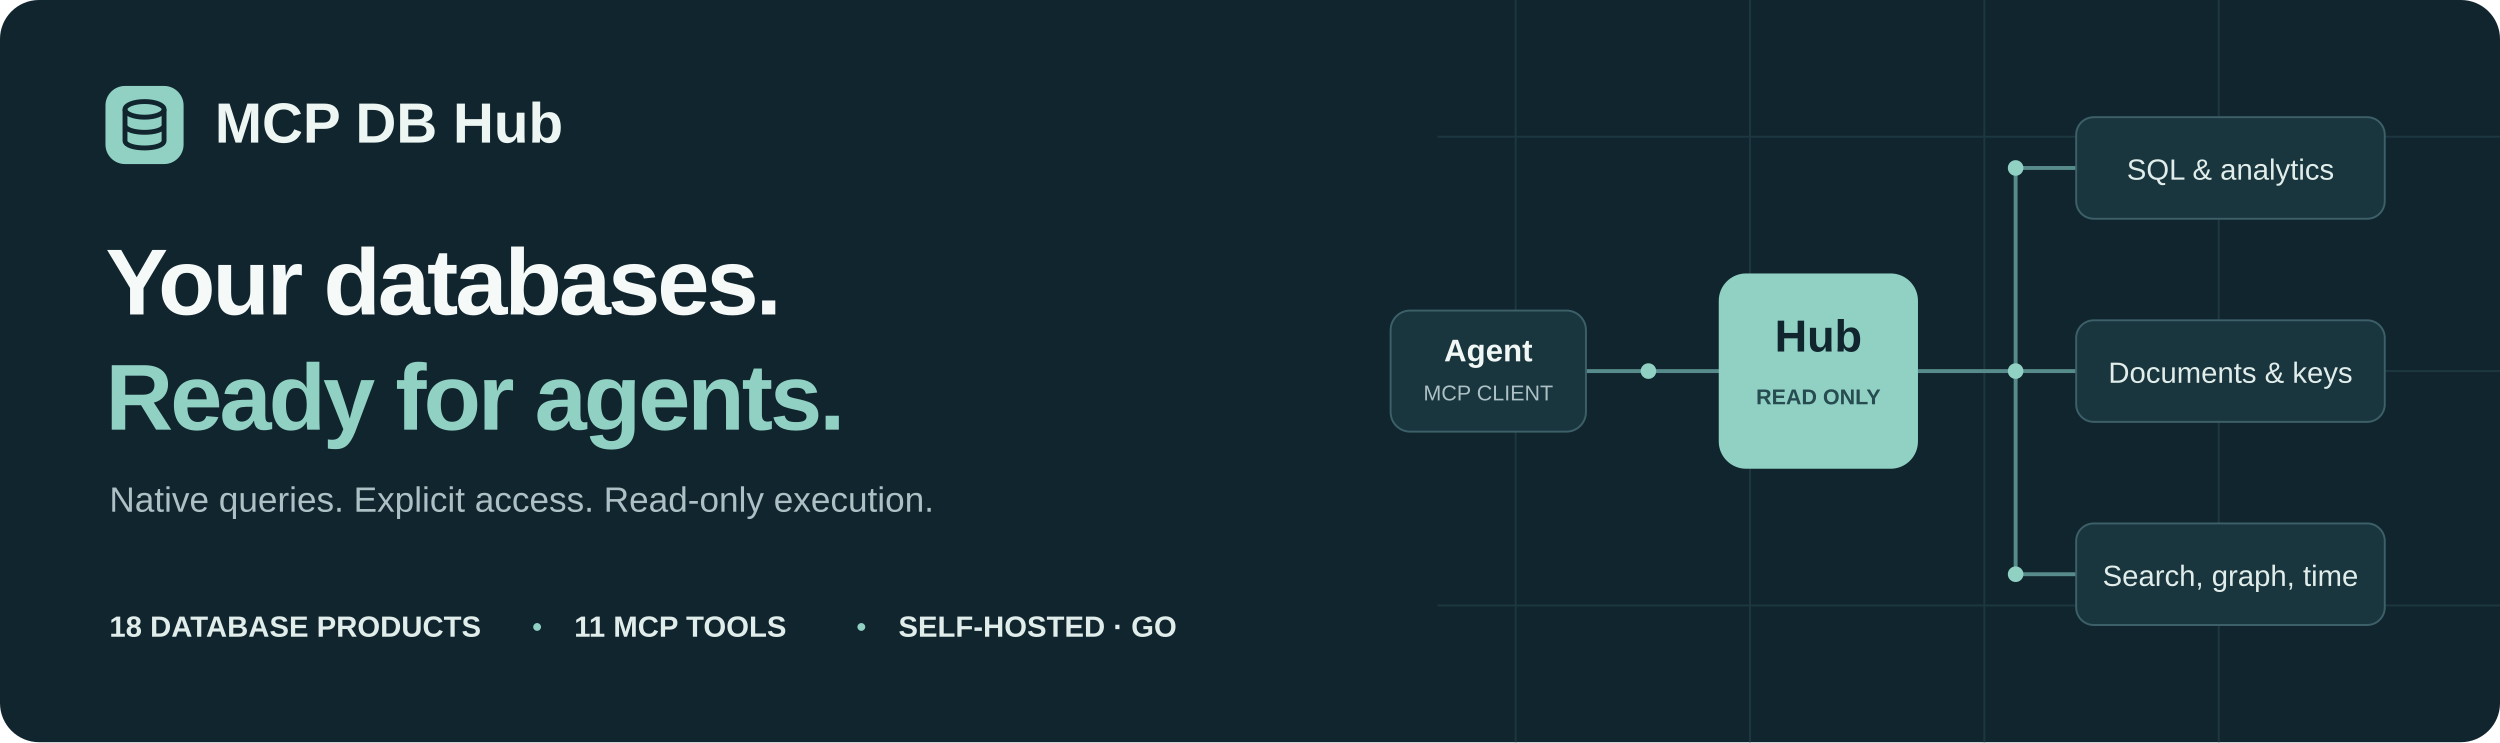
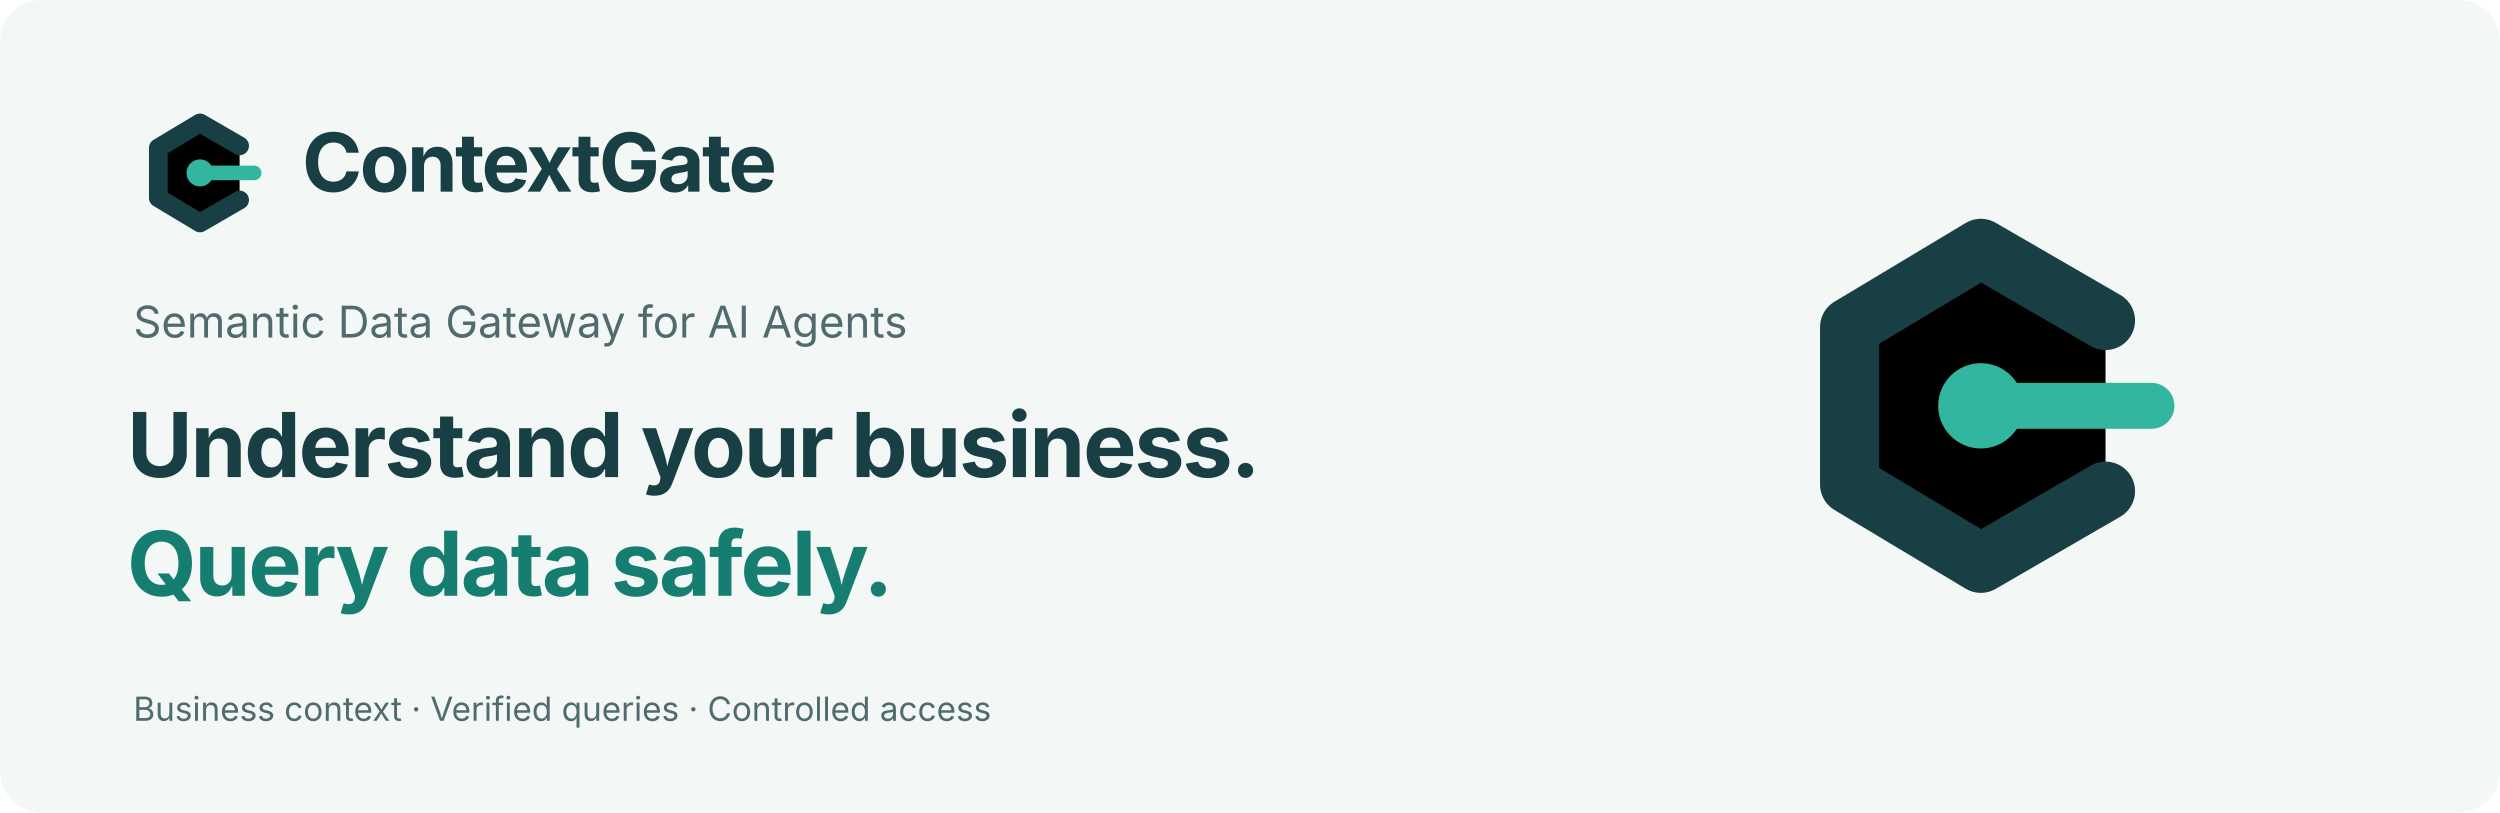
- <svg xmlns="http://www.w3.org/2000/svg" width="1280" height="380" viewBox="0 0 1280 380" role="img" aria-labelledby="title description">
-   <rect width="1280" height="380" rx="20" fill="#10252d" />
-   <path d="M776 0v380M896 0v380M1016 0v380M1136 0v380M736 70h544M736 190h544M736 310h544" stroke="#1d3741" />
-   <g font-family="-apple-system,BlinkMacSystemFont,Segoe UI,Arial,sans-serif">
-     <rect x="54" y="44" width="40" height="40" rx="10" fill="#91d1c4" />
-     <g fill="none" stroke="#10252d" stroke-width="2.5">
-       <ellipse cx="74" cy="56" rx="10" ry="4" />
-       <path d="M64 56v16c0 5 20 5 20 0V56M64 64c0 5 20 5 20 0" />
-     </g>
-     <text x="110" y="73" fill="#eef6f4" font-size="29" font-weight="700">MCP DB Hub</text>
-     <text x="54" y="161" fill="#f5f9f8" font-size="48" font-weight="700" letter-spacing="-1.5">Your databases.</text>
-     <text x="54" y="220" fill="#91d1c4" font-size="48" font-weight="700" letter-spacing="-1.5">Ready for agents.</text>
-     <text x="56" y="262" fill="#adc0c5" font-size="18">Native queries. Explicit access. Read-only execution.</text>
-     <text x="56" y="326" fill="#e1edea" font-size="15" font-weight="600">18 DATABASE PRODUCTS</text>
-     <circle cx="275" cy="321" r="2" fill="#91d1c4" />
-     <text x="294" y="326" fill="#e1edea" font-size="15" font-weight="600">11 MCP TOOLS</text>
-     <circle cx="441" cy="321" r="2" fill="#91d1c4" />
-     <text x="460" y="326" fill="#e1edea" font-size="15" font-weight="600">SELF-HOSTED · GO</text>
-     <path d="M810 190h71M982 190h50M1032 86v208M1032 86h31M1032 190h31M1032 294h31" fill="none" stroke="#588b8b" stroke-width="2" />
-     <rect x="712" y="159" width="100" height="62" rx="10" fill="#19353e" stroke="#3c5f68" />
-     <text x="762" y="185" text-anchor="middle" fill="#f0f7f5" font-size="16" font-weight="600">Agent</text>
-     <text x="762" y="205" text-anchor="middle" fill="#adc0c5" font-size="11">MCP CLIENT</text>
-     <rect x="880" y="140" width="102" height="100" rx="14" fill="#91d1c4" />
-     <text x="931" y="180" text-anchor="middle" fill="#10252d" font-size="23" font-weight="700">Hub</text>
-     <text x="931" y="207" text-anchor="middle" fill="#264b50" font-size="11" font-weight="600">READ ONLY</text>
-     <g fill="#19353e" stroke="#3c5f68">
-       <rect x="1063" y="60" width="158" height="52" rx="9" />
-       <rect x="1063" y="164" width="158" height="52" rx="9" />
-       <rect x="1063" y="268" width="158" height="52" rx="9" />
-     </g>
-     <g fill="#e1edea" font-size="15" text-anchor="middle">
-       <text x="1142" y="92">SQL &amp; analytics</text>
-       <text x="1142" y="196">Documents &amp; keys</text>
-       <text x="1142" y="300">Search, graph, time</text>
-     </g>
-     <g fill="#91d1c4">
-       <circle cx="844" cy="190" r="4" />
-       <circle cx="1032" cy="86" r="4" />
-       <circle cx="1032" cy="190" r="4" />
-       <circle cx="1032" cy="294" r="4" />
-     </g>
+ <svg xmlns="http://www.w3.org/2000/svg" viewBox="0 0 1200 390" role="img" aria-labelledby="title description">
+   <rect width="1200" height="390" rx="20" fill="#f3f8f6" />
+   <g transform="translate(64 51)">
+     <path d="M51 19 32 8 12 20v24l20 12 19-11" stroke="#183f43" stroke-width="9" stroke-linecap="round" stroke-linejoin="round" />
+     <path d="M33 32h25" stroke="#32b6a0" stroke-width="7" stroke-linecap="round" />
+     <circle cx="32" cy="32" r="6.5" fill="#32b6a0" />
+   </g>
+   <g font-family="Inter, -apple-system, BlinkMacSystemFont, Segoe UI, sans-serif">
+     <text x="145" y="92" fill="#183f43" font-size="39" font-weight="700" letter-spacing="-1.2">ContextGate</text>
+     <text x="64" y="162" fill="#506b6e" font-size="21">Semantic Data Gateway for AI Agents</text>
+     <text x="61" y="229" fill="#183f43" font-size="43" font-weight="650" letter-spacing="-1">Understand your business.</text>
+     <text x="61" y="286" fill="#167d71" font-size="43" font-weight="650" letter-spacing="-1">Query data safely.</text>
+     <text x="64" y="346" fill="#506b6e" font-size="16">Business context · Verified queries · Controlled access</text>
+   </g>
+   <g transform="translate(850 94) scale(3.15)">
+     <path d="M51 19 32 8 12 20v24l20 12 19-11" stroke="#183f43" stroke-width="9" stroke-linecap="round" stroke-linejoin="round" />
+     <path d="M33 32h25" stroke="#32b6a0" stroke-width="7" stroke-linecap="round" />
+     <circle cx="32" cy="32" r="6.5" fill="#32b6a0" />
  </g>
</svg>
